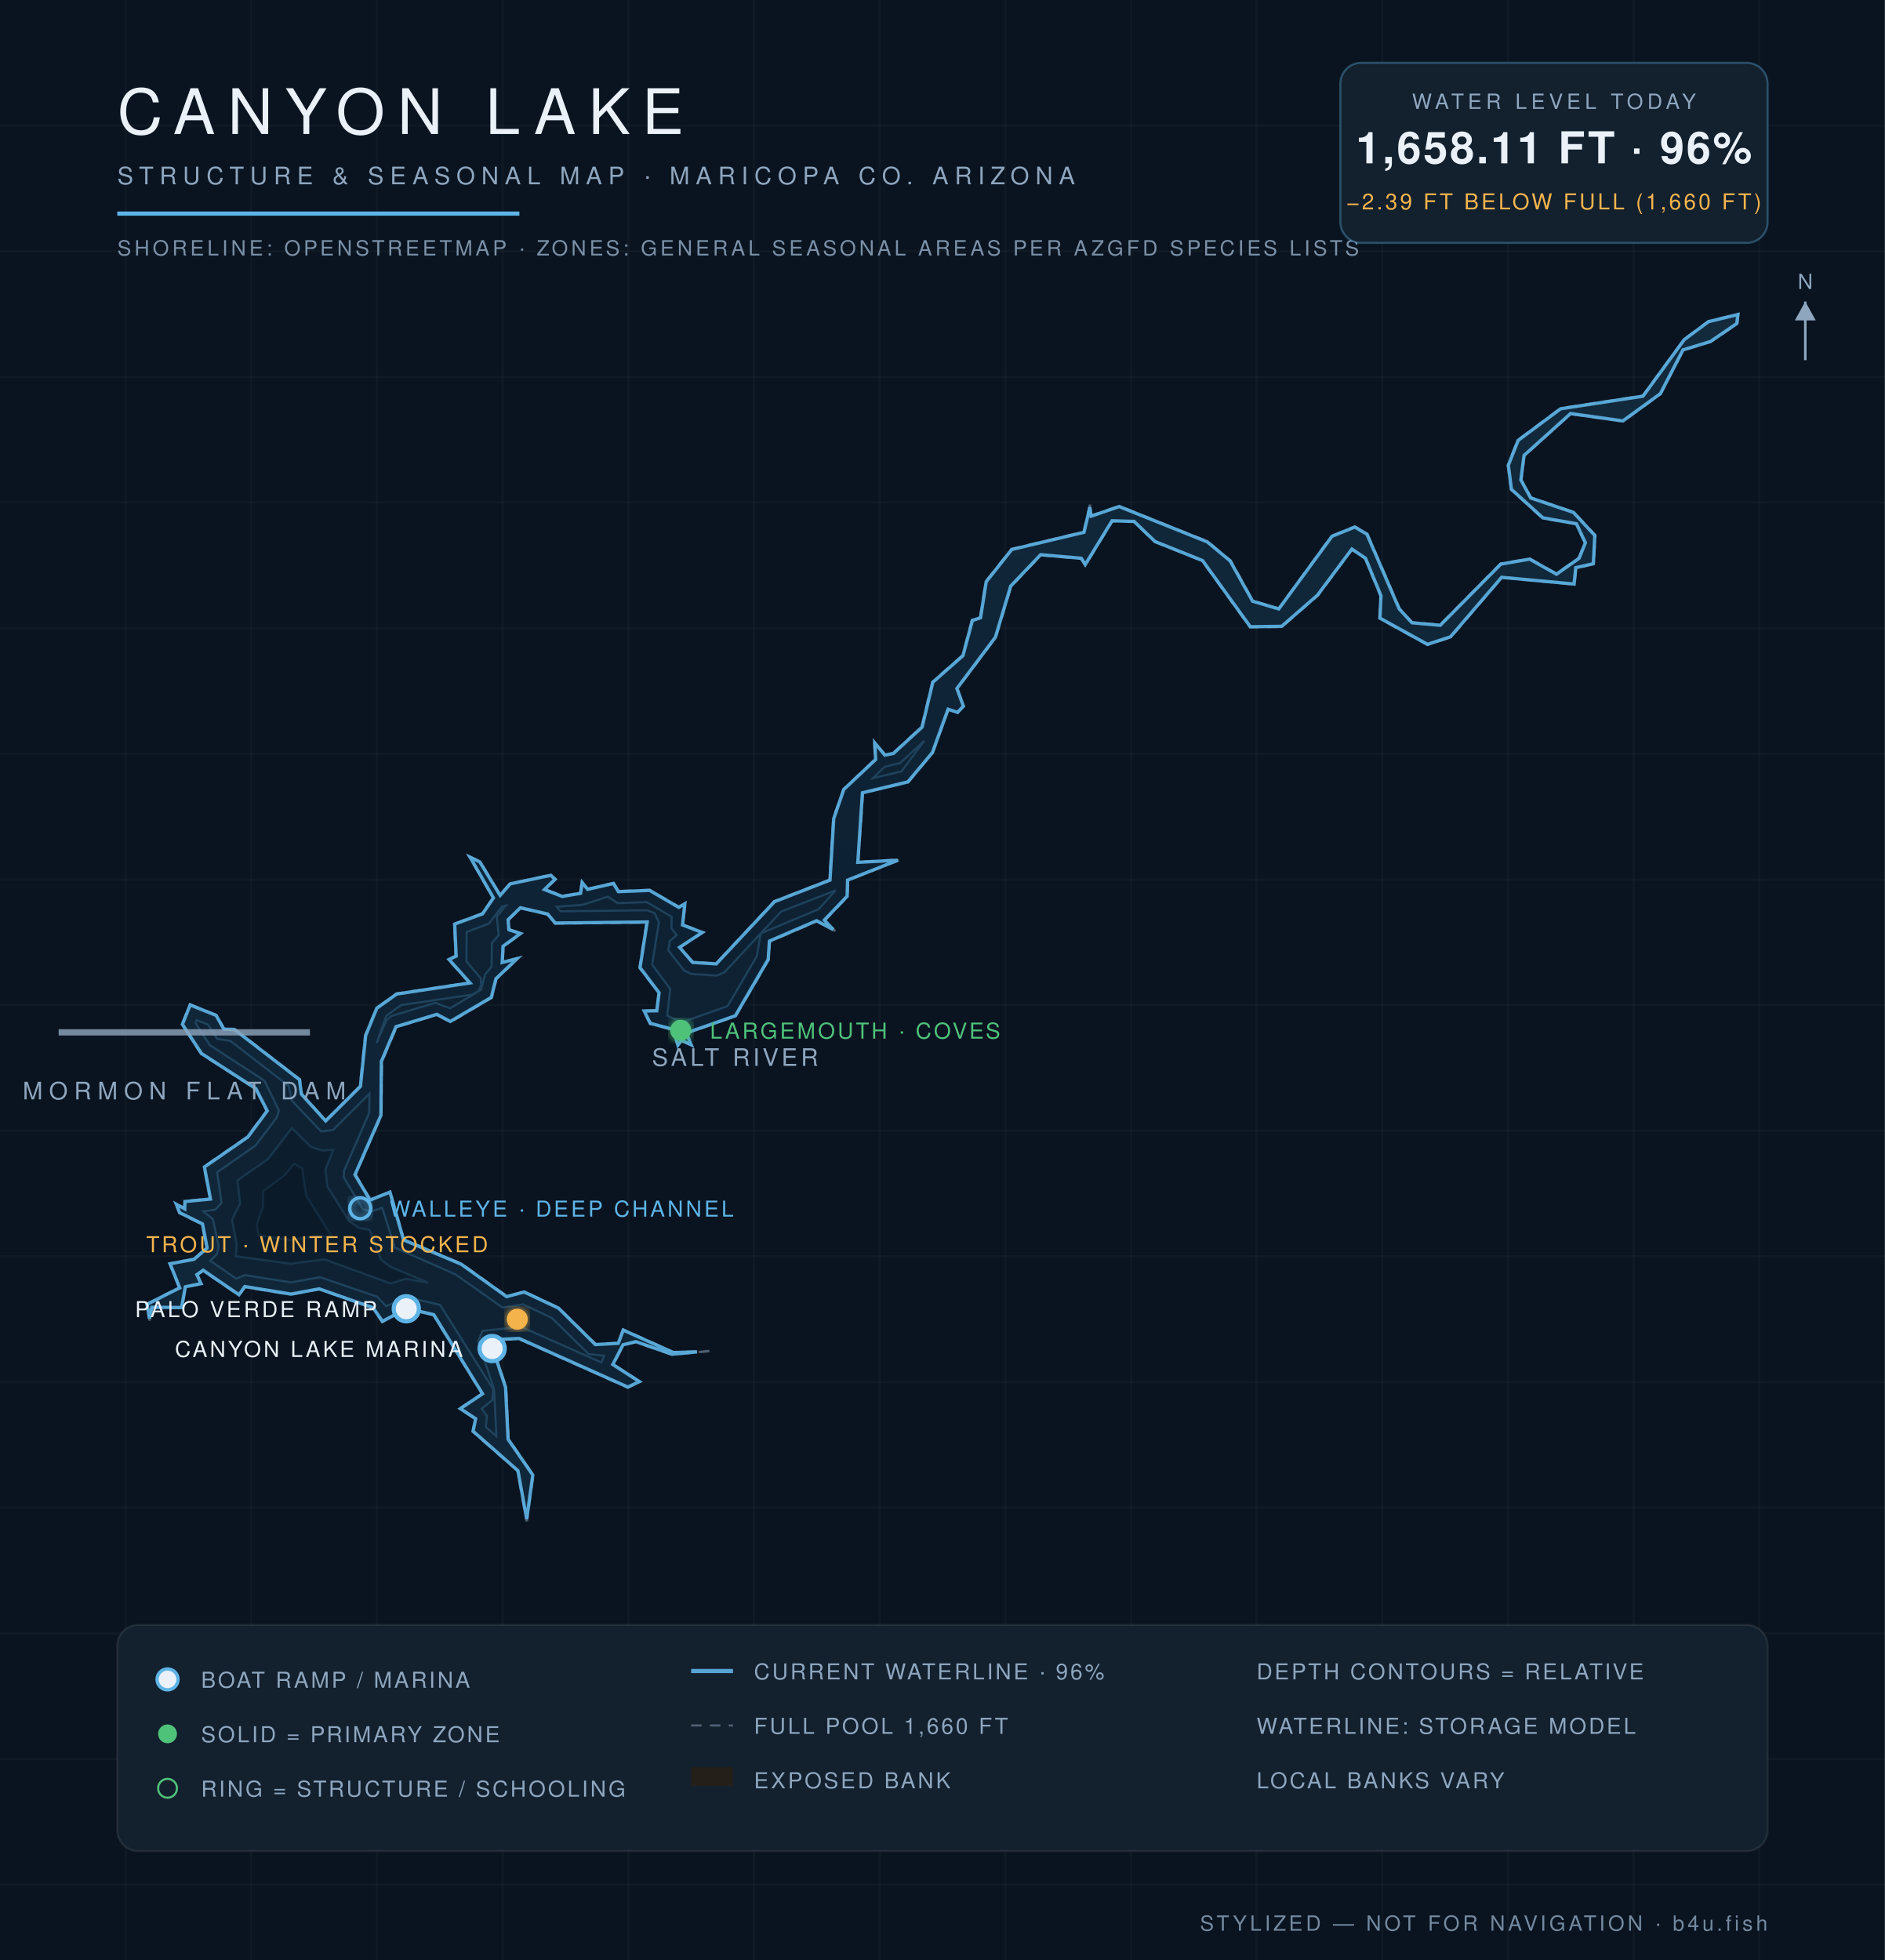
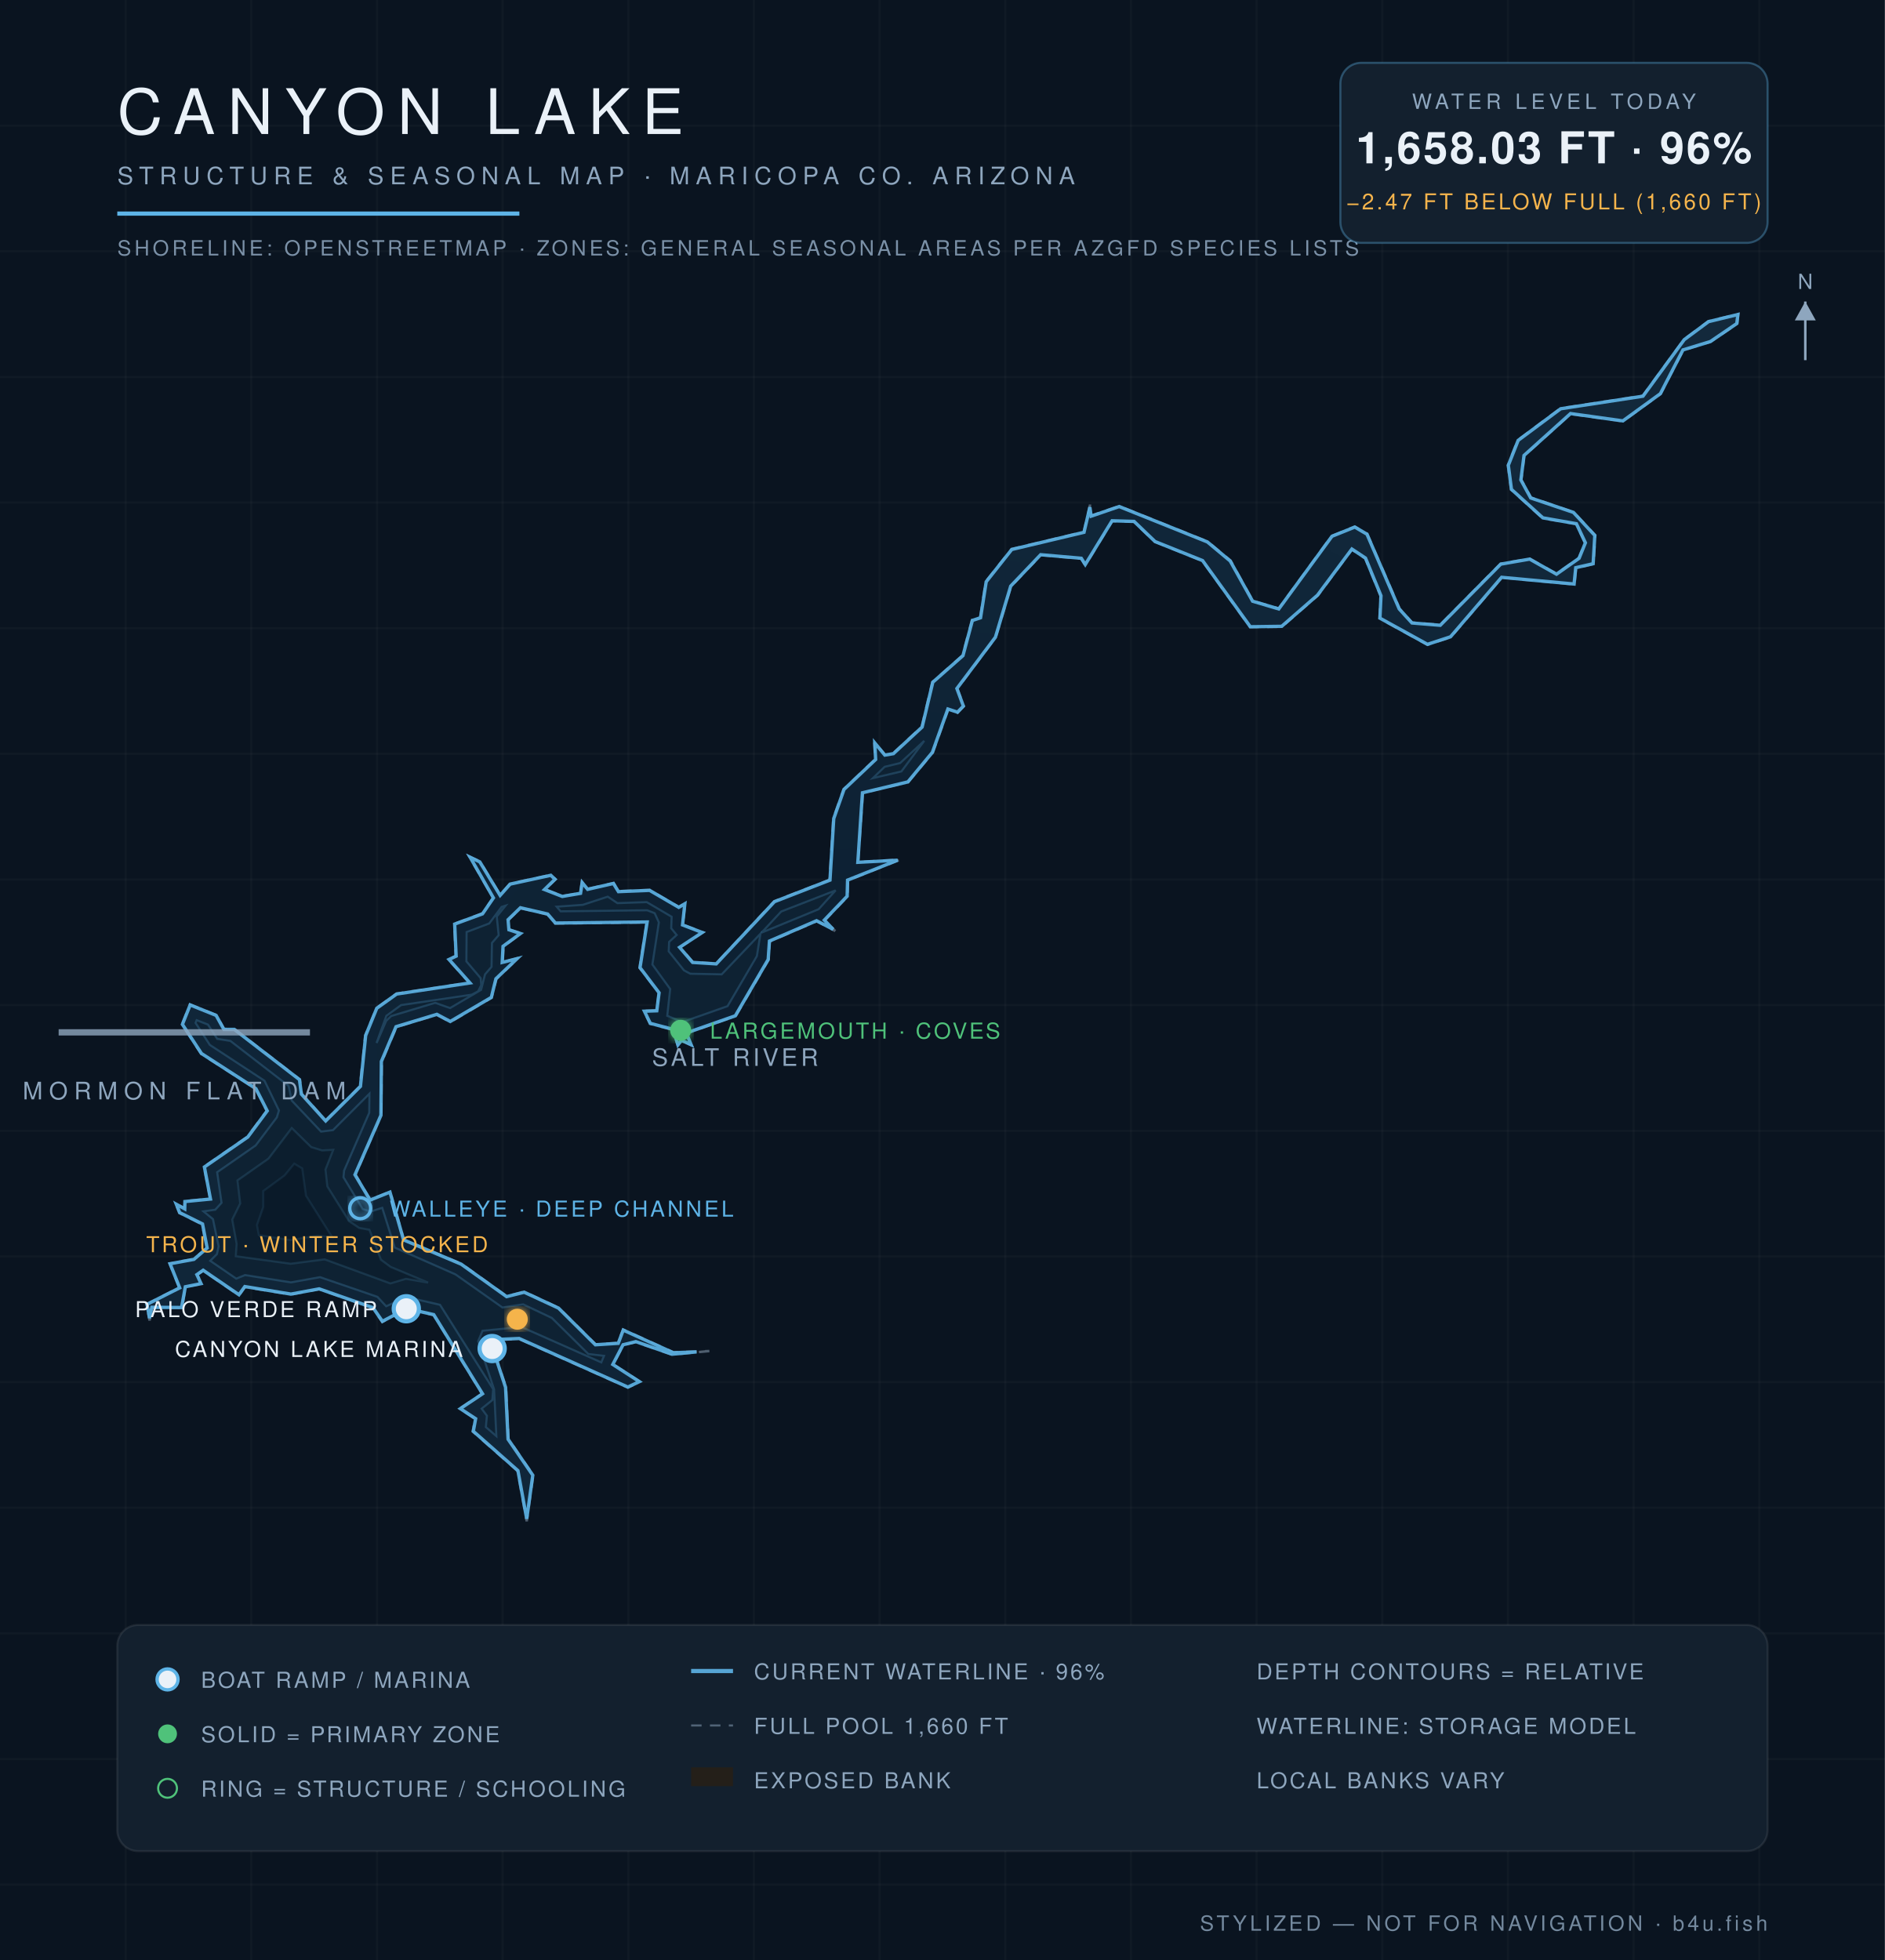
<svg xmlns="http://www.w3.org/2000/svg" viewBox="0 0 900 936" font-family="Helvetica,Arial,sans-serif">
  <defs>
    <radialGradient id="wg" cx="45%" cy="60%" r="80%">
      <stop offset="0%" stop-color="#0c1f31" />
      <stop offset="55%" stop-color="#102639" />
      <stop offset="100%" stop-color="#13293c" />
    </radialGradient>
    <filter id="glow">
      <feGaussianBlur stdDeviation="2.2" result="b" />
      <feMerge>
        <feMergeNode in="b" />
        <feMergeNode in="SourceGraphic" />
      </feMerge>
    </filter>
  </defs>
  <rect width="900" height="936" fill="#0a1420" />
  <g stroke="#ffffff" stroke-opacity="0.025">
    <line x1="60" y1="0" x2="60" y2="936" />
    <line x1="120" y1="0" x2="120" y2="936" />
    <line x1="180" y1="0" x2="180" y2="936" />
    <line x1="240" y1="0" x2="240" y2="936" />
    <line x1="300" y1="0" x2="300" y2="936" />
    <line x1="360" y1="0" x2="360" y2="936" />
    <line x1="420" y1="0" x2="420" y2="936" />
    <line x1="480" y1="0" x2="480" y2="936" />
    <line x1="540" y1="0" x2="540" y2="936" />
    <line x1="600" y1="0" x2="600" y2="936" />
    <line x1="660" y1="0" x2="660" y2="936" />
    <line x1="720" y1="0" x2="720" y2="936" />
    <line x1="780" y1="0" x2="780" y2="936" />
    <line x1="840" y1="0" x2="840" y2="936" />
    <line x1="0" y1="60" x2="900" y2="60" />
    <line x1="0" y1="120" x2="900" y2="120" />
    <line x1="0" y1="180" x2="900" y2="180" />
    <line x1="0" y1="240" x2="900" y2="240" />
    <line x1="0" y1="300" x2="900" y2="300" />
    <line x1="0" y1="360" x2="900" y2="360" />
    <line x1="0" y1="420" x2="900" y2="420" />
    <line x1="0" y1="480" x2="900" y2="480" />
    <line x1="0" y1="540" x2="900" y2="540" />
    <line x1="0" y1="600" x2="900" y2="600" />
    <line x1="0" y1="660" x2="900" y2="660" />
    <line x1="0" y1="720" x2="900" y2="720" />
    <line x1="0" y1="780" x2="900" y2="780" />
    <line x1="0" y1="840" x2="900" y2="840" />
    <line x1="0" y1="900" x2="900" y2="900" />
  </g>
  <path d="M 338.7,645.2 L 320.8,646.9 L 303.6,640.9 L 297.6,642.3 L 292.8,651.6 L 305.7,659.9 L 299.8,662.6 L 247.9,639.4 L 234.0,640.0 L 241.6,662.4 L 242.8,687.2 L 254.6,704.4 L 251.5,726.5 L 247.1,702.4 L 225.7,683.6 L 226.9,677.5 L 219.4,672.7 L 230.2,665.6 L 207.1,628.0 L 194.2,625.1 L 182.5,631.3 L 178.0,624.6 L 152.4,615.6 L 138.9,618.2 L 116.9,614.6 L 114.2,618.6 L 97.0,606.8 L 94.2,608.7 L 96.3,613.1 L 88.6,614.5 L 86.9,624.6 L 72.6,624.5 L 71.4,630.6 L 70.0,622.8 L 85.6,614.9 L 81.0,603.4 L 92.5,601.2 L 98.7,596.0 L 96.5,584.7 L 85.6,579.2 L 83.8,574.6 L 88.2,577.1 L 88.1,573.6 L 100.4,572.5 L 97.4,557.2 L 118.1,542.9 L 127.4,530.4 L 122.1,520.0 L 96.0,503.2 L 86.9,489.2 L 90.7,479.7 L 103.4,484.8 L 107.0,491.4 L 111.9,491.4 L 143.2,515.5 L 144.1,522.4 L 155.5,535.1 L 171.9,518.7 L 174.4,494.5 L 179.8,481.4 L 189.3,474.5 L 224.2,469.3 L 214.1,458.2 L 217.6,456.6 L 216.9,441.2 L 230.3,436.2 L 235.5,428.8 L 224.0,409.0 L 229.2,411.4 L 238.8,427.4 L 243.5,422.0 L 263.1,417.8 L 265.3,419.9 L 260.2,424.7 L 268.6,427.9 L 277.1,426.5 L 277.8,421.1 L 280.6,424.5 L 293.0,421.7 L 295.4,425.6 L 310.2,425.0 L 324.2,433.2 L 327.2,431.2 L 326.0,441.6 L 335.7,445.2 L 324.7,452.3 L 330.8,459.4 L 341.9,460.2 L 369.7,430.4 L 396.1,420.2 L 397.9,390.8 L 402.8,376.9 L 417.9,362.6 L 417.4,354.3 L 422.6,360.5 L 426.5,359.7 L 440.1,347.1 L 445.2,325.7 L 459.6,313.0 L 464.1,296.1 L 468.0,295.0 L 470.7,277.7 L 483.0,262.2 L 517.5,254.0 L 520.5,241.0 L 520.9,246.3 L 534.4,241.7 L 576.6,258.6 L 587.6,267.7 L 598.2,287.0 L 610.6,290.6 L 635.8,256.0 L 646.9,251.5 L 652.8,254.9 L 668.3,290.7 L 674.2,297.3 L 687.7,298.4 L 716.5,269.2 L 730.4,266.8 L 743.2,274.0 L 753.8,266.5 L 756.8,259.2 L 752.6,250.2 L 736.6,247.5 L 721.5,233.8 L 720.0,222.2 L 724.7,210.2 L 745.1,195.0 L 784.4,189.0 L 804.1,162.1 L 815.7,153.4 L 830.0,150.0 L 829.5,154.6 L 816.7,163.2 L 803.7,167.2 L 792.9,188.1 L 774.9,201.2 L 749.9,197.7 L 727.8,217.6 L 726.4,229.2 L 731.0,237.6 L 751.4,244.6 L 761.7,255.6 L 760.9,269.3 L 752.5,271.3 L 751.8,279.1 L 717.1,275.8 L 692.7,304.3 L 681.6,307.9 L 658.7,295.3 L 659.2,284.6 L 651.9,266.7 L 645.5,262.4 L 629.3,284.3 L 612.1,299.3 L 596.9,299.5 L 574.1,267.8 L 551.4,258.7 L 541.4,249.1 L 531.0,248.9 L 518.2,270.0 L 516.3,266.8 L 497.0,265.1 L 482.7,280.1 L 475.4,304.4 L 457.1,328.8 L 460.2,337.2 L 457.2,340.4 L 452.8,338.7 L 445.4,359.4 L 433.6,373.5 L 412.0,378.6 L 409.7,411.7 L 429.8,410.5 L 404.9,420.4 L 404.7,428.1 L 393.8,439.5 L 398.8,444.6 L 390.0,439.9 L 367.5,449.6 L 367.0,458.3 L 351.3,485.2 L 327.8,493.5 L 330.3,499.3 L 325.4,496.9 L 323.7,499.5 L 321.3,491.8 L 310.4,488.9 L 307.4,482.7 L 313.5,482.6 L 314.6,474.1 L 305.4,462.2 L 308.8,440.5 L 265.1,441.0 L 261.4,436.7 L 248.5,433.7 L 242.8,439.2 L 243.2,443.9 L 248.9,445.7 L 240.4,452.0 L 240.0,459.6 L 247.6,457.4 L 237.0,467.5 L 234.7,476.5 L 215.0,488.1 L 208.6,484.6 L 189.3,490.4 L 182.3,507.0 L 182.0,532.6 L 169.7,561.0 L 176.8,572.9 L 186.3,569.1 L 192.8,592.0 L 220.3,603.5 L 242.0,619.1 L 250.3,616.8 L 266.8,624.6 L 284.4,642.0 L 295.1,641.3 L 297.5,634.9 L 321.6,645.8 L 338.7,645.2 Z" fill="#241f19" fill-opacity="0.9" stroke="#8ea6be" stroke-opacity="0.5" stroke-width="1.2" stroke-dasharray="5 4" />
-   <path d="M 332.8,645.6 L 320.9,646.7 L 303.6,640.7 L 297.5,642.2 L 292.6,651.6 L 305.3,659.8 L 299.8,662.4 L 247.9,639.2 L 233.9,639.8 L 241.4,662.5 L 242.6,687.3 L 254.4,704.4 L 251.5,725.4 L 247.3,702.3 L 225.9,683.5 L 227.1,677.5 L 219.8,672.7 L 230.4,665.6 L 207.1,627.8 L 194.2,624.9 L 182.6,631.0 L 178.1,624.5 L 152.4,615.5 L 138.9,618.0 L 116.9,614.4 L 114.1,618.3 L 97.0,606.6 L 94.0,608.7 L 96.0,613.0 L 88.5,614.5 L 86.7,624.4 L 72.5,624.3 L 71.4,629.6 L 70.2,622.9 L 85.8,615.0 L 81.2,603.5 L 92.6,601.4 L 98.9,596.0 L 96.7,584.5 L 85.8,579.1 L 84.2,575.1 L 88.2,577.3 L 88.3,573.8 L 100.5,572.6 L 97.6,557.3 L 118.3,543.0 L 127.6,530.5 L 122.2,519.9 L 96.2,503.1 L 87.1,489.2 L 90.8,479.9 L 103.2,484.9 L 106.9,491.5 L 111.9,491.6 L 143.0,515.6 L 143.9,522.5 L 155.5,535.3 L 172.1,518.8 L 174.6,494.5 L 179.9,481.5 L 189.4,474.7 L 224.4,469.4 L 214.4,458.2 L 217.8,456.6 L 217.1,441.3 L 230.4,436.4 L 235.6,428.8 L 224.5,409.4 L 229.1,411.6 L 238.8,427.6 L 243.6,422.1 L 263.0,418.0 L 265.0,419.9 L 260.0,424.8 L 268.5,428.1 L 277.2,426.6 L 278.0,421.5 L 280.6,424.7 L 292.9,421.9 L 295.3,425.8 L 310.2,425.2 L 324.1,433.3 L 327.0,431.6 L 325.9,441.7 L 335.3,445.3 L 324.5,452.4 L 330.7,459.6 L 342.0,460.3 L 369.8,430.6 L 396.3,420.3 L 398.1,390.9 L 402.9,377.0 L 418.1,362.7 L 417.7,354.8 L 422.5,360.6 L 426.6,359.8 L 440.3,347.2 L 445.4,325.8 L 459.8,313.1 L 464.3,296.3 L 468.2,295.0 L 470.9,277.8 L 483.1,262.4 L 517.6,254.2 L 520.4,242.2 L 521.0,246.5 L 534.4,241.9 L 576.5,258.8 L 587.4,267.9 L 598.1,287.1 L 610.6,290.8 L 636.0,256.1 L 646.9,251.7 L 652.7,255.1 L 668.1,290.8 L 674.2,297.4 L 687.7,298.6 L 716.6,269.4 L 730.4,267.0 L 743.2,274.2 L 754.0,266.6 L 757.0,259.2 L 752.7,250.1 L 736.7,247.3 L 721.7,233.7 L 720.2,222.2 L 724.9,210.3 L 745.2,195.2 L 784.5,189.2 L 804.2,162.2 L 815.8,153.6 L 829.8,150.2 L 829.3,154.5 L 816.7,163.1 L 803.6,167.1 L 792.8,188.0 L 774.9,201.0 L 749.9,197.5 L 727.7,217.5 L 726.2,229.2 L 730.9,237.8 L 751.3,244.7 L 761.5,255.7 L 760.8,269.2 L 752.4,271.1 L 751.6,278.9 L 717.0,275.7 L 692.6,304.1 L 681.6,307.7 L 658.9,295.2 L 659.4,284.5 L 652.0,266.6 L 645.5,262.2 L 629.1,284.2 L 612.0,299.1 L 597.0,299.3 L 574.2,267.7 L 551.5,258.6 L 541.5,249.0 L 531.0,248.7 L 518.2,269.6 L 516.3,266.6 L 496.9,264.9 L 482.6,279.9 L 475.3,304.3 L 456.9,328.8 L 460.0,337.2 L 457.2,340.2 L 452.7,338.7 L 445.2,359.4 L 433.5,373.4 L 411.8,378.6 L 409.6,411.8 L 428.7,410.8 L 404.7,420.3 L 404.5,428.0 L 393.6,439.4 L 397.8,443.9 L 389.9,439.7 L 367.4,449.4 L 366.8,458.2 L 351.1,485.1 L 327.7,493.3 L 330.0,498.9 L 325.4,496.8 L 323.7,499.1 L 321.5,491.6 L 310.5,488.7 L 307.6,482.8 L 313.6,482.7 L 314.7,474.1 L 305.6,462.1 L 309.0,440.3 L 265.1,440.8 L 261.5,436.5 L 248.5,433.5 L 242.6,439.2 L 243.0,444.0 L 248.5,445.8 L 240.2,451.9 L 239.8,459.6 L 246.9,457.8 L 236.8,467.4 L 234.6,476.3 L 215.0,487.8 L 208.6,484.4 L 189.1,490.3 L 182.1,506.9 L 181.9,532.6 L 169.5,561.0 L 176.7,573.1 L 186.2,569.3 L 192.7,592.1 L 220.2,603.7 L 241.9,619.2 L 250.3,617.0 L 266.7,624.7 L 284.3,642.1 L 295.2,641.5 L 297.6,635.2 L 321.5,645.9 L 332.8,645.6 Z" fill="url(#wg)" stroke="#5eb4e7" stroke-opacity="0.9" stroke-width="1.6" />
-   <path d="M 100.4,602.1 L 103.6,598.9 L 104.4,595.2 L 101.7,582.2 L 97.1,578.5 L 102.8,577.7 L 105.8,574.4 L 103.7,559.8 L 122.1,547.0 L 132.2,533.6 L 133.2,530.3 L 126.3,516.1 L 100.2,499.1 L 93.4,488.6 L 93.9,487.2 L 99.3,489.3 L 103.7,496.1 L 110.0,497.1 L 137.8,518.6 L 139.3,525.6 L 153.3,540.3 L 159.0,539.7 L 176.4,522.3 L 176.3,531.4 L 164.3,559.0 L 164.1,562.2 L 173.2,577.4 L 177.0,578.6 L 182.5,576.8 L 188.5,595.8 L 217.5,608.6 L 239.9,624.4 L 249.8,622.9 L 263.5,629.4 L 281.0,646.6 L 288.5,647.5 L 287.1,650.6 L 249.0,633.7 L 230.4,635.5 L 228.3,640.5 L 235.9,663.5 L 237.0,685.8 L 232.0,681.5 L 232.5,676.1 L 230.0,672.7 L 235.1,668.6 L 235.5,663.4 L 210.1,623.1 L 194.0,619.4 L 184.4,623.8 L 180.2,619.3 L 152.8,609.9 L 138.9,612.4 L 117.0,608.9 L 112.8,610.6 L 100.4,602.1 Z" fill="#0e2233" stroke="#5eb4e7" stroke-opacity="0.22" stroke-width="1" />
-   <path d="M 179.8,498.1 L 184.5,485.1 L 191.5,480.0 L 225.3,475.0 L 228.3,473.4 L 229.8,470.4 L 229.5,467.1 L 222.7,459.1 L 222.8,445.1 L 233.5,441.0 L 239.5,433.1 L 241.5,432.5 L 237.2,437.7 L 238.1,446.6 L 234.9,450.3 L 234.7,461.7 L 231.6,465.3 L 229.7,472.7 L 214.9,481.5 L 207.8,478.9 L 186.8,485.2 L 184.4,487.5 L 179.8,498.1 Z" fill="#0e2233" stroke="#5eb4e7" stroke-opacity="0.22" stroke-width="1" />
-   <path d="M 265.8,433.0 L 278.3,432.1 L 290.2,428.2 L 294.8,431.3 L 308.8,430.8 L 320.7,437.8 L 320.6,443.3 L 323.1,446.5 L 319.8,449.4 L 319.1,453.8 L 326.6,463.4 L 330.1,465.1 L 342.4,465.9 L 345.9,464.3 L 373.0,435.3 L 399.0,425.2 L 390.9,434.2 L 363.2,445.8 L 361.4,456.6 L 347.4,480.5 L 325.8,488.1 L 318.6,485.1 L 320.0,472.3 L 311.4,460.6 L 314.6,440.5 L 312.6,436.1 L 309.0,434.7 L 267.7,435.2 L 265.8,433.0 Z" fill="#0e2233" stroke="#5eb4e7" stroke-opacity="0.22" stroke-width="1" />
+   <path d="M 332.6,645.6 L 320.9,646.7 L 303.6,640.7 L 297.5,642.2 L 292.6,651.6 L 305.3,659.8 L 299.8,662.4 L 247.9,639.2 L 233.9,639.8 L 241.4,662.5 L 242.6,687.3 L 254.4,704.5 L 251.5,725.3 L 247.3,702.3 L 226.0,683.5 L 227.1,677.5 L 219.8,672.7 L 230.4,665.6 L 207.1,627.8 L 194.2,624.9 L 182.6,631.0 L 178.1,624.5 L 152.4,615.5 L 138.9,618.0 L 116.9,614.4 L 114.1,618.3 L 97.0,606.6 L 94.0,608.7 L 96.0,613.0 L 88.5,614.5 L 86.7,624.4 L 72.5,624.3 L 71.4,629.5 L 70.2,622.9 L 85.8,615.0 L 81.2,603.5 L 92.6,601.4 L 98.9,596.0 L 96.7,584.5 L 85.8,579.1 L 84.2,575.1 L 88.2,577.3 L 88.3,573.8 L 100.5,572.6 L 97.6,557.3 L 118.3,543.0 L 127.6,530.5 L 122.2,519.9 L 96.2,503.1 L 87.1,489.2 L 90.8,479.9 L 103.2,484.9 L 106.9,491.6 L 111.9,491.6 L 143.0,515.6 L 143.9,522.5 L 155.5,535.3 L 172.1,518.8 L 174.6,494.5 L 179.9,481.5 L 189.4,474.7 L 224.4,469.4 L 214.4,458.2 L 217.8,456.6 L 217.1,441.3 L 230.4,436.4 L 235.6,428.8 L 224.5,409.4 L 229.1,411.6 L 238.8,427.6 L 243.6,422.2 L 263.0,418.0 L 265.0,419.9 L 260.0,424.8 L 268.5,428.1 L 277.2,426.6 L 278.0,421.5 L 280.6,424.7 L 292.9,421.9 L 295.3,425.8 L 310.2,425.2 L 324.1,433.3 L 327.0,431.6 L 325.9,441.7 L 335.3,445.3 L 324.5,452.4 L 330.7,459.6 L 342.0,460.3 L 369.8,430.6 L 396.3,420.3 L 398.1,390.9 L 403.0,377.0 L 418.1,362.7 L 417.7,354.8 L 422.5,360.6 L 426.6,359.9 L 440.3,347.2 L 445.4,325.8 L 459.8,313.1 L 464.3,296.3 L 468.2,295.0 L 470.9,277.8 L 483.1,262.4 L 517.6,254.2 L 520.4,242.2 L 521.0,246.5 L 534.4,241.9 L 576.5,258.8 L 587.4,267.9 L 598.1,287.1 L 610.6,290.8 L 636.0,256.1 L 646.9,251.7 L 652.7,255.1 L 668.1,290.8 L 674.2,297.5 L 687.7,298.6 L 716.6,269.4 L 730.4,267.0 L 743.2,274.2 L 754.0,266.6 L 757.0,259.2 L 752.7,250.1 L 736.7,247.3 L 721.7,233.7 L 720.2,222.2 L 724.9,210.3 L 745.2,195.2 L 784.5,189.2 L 804.2,162.2 L 815.8,153.6 L 829.8,150.2 L 829.3,154.5 L 816.7,163.1 L 803.6,167.1 L 792.8,188.0 L 774.9,201.0 L 749.9,197.5 L 727.7,217.5 L 726.2,229.2 L 730.9,237.8 L 751.3,244.7 L 761.5,255.7 L 760.7,269.2 L 752.4,271.1 L 751.6,278.9 L 717.0,275.7 L 692.6,304.1 L 681.6,307.7 L 658.9,295.2 L 659.4,284.5 L 652.0,266.5 L 645.5,262.2 L 629.1,284.2 L 612.0,299.1 L 597.0,299.3 L 574.2,267.7 L 551.5,258.6 L 541.5,249.0 L 531.0,248.7 L 518.2,269.6 L 516.3,266.6 L 496.9,264.9 L 482.6,279.9 L 475.3,304.3 L 456.9,328.8 L 460.0,337.2 L 457.2,340.1 L 452.6,338.6 L 445.2,359.3 L 433.5,373.4 L 411.8,378.6 L 409.6,411.8 L 428.6,410.8 L 404.7,420.3 L 404.5,428.0 L 393.6,439.4 L 397.8,443.8 L 389.9,439.7 L 367.4,449.4 L 366.8,458.2 L 351.1,485.1 L 327.7,493.3 L 330.0,498.9 L 325.4,496.8 L 323.7,499.0 L 321.5,491.6 L 310.5,488.7 L 307.7,482.9 L 313.6,482.7 L 314.7,474.1 L 305.6,462.1 L 309.0,440.3 L 265.2,440.8 L 261.5,436.5 L 248.5,433.5 L 242.6,439.2 L 243.0,444.0 L 248.5,445.8 L 240.2,451.9 L 239.8,459.6 L 246.9,457.8 L 236.8,467.4 L 234.6,476.3 L 215.0,487.8 L 208.6,484.4 L 189.1,490.3 L 182.1,506.9 L 181.9,532.6 L 169.5,561.0 L 176.7,573.1 L 186.2,569.3 L 192.7,592.1 L 220.2,603.7 L 241.9,619.2 L 250.3,617.1 L 266.7,624.7 L 284.3,642.2 L 295.2,641.5 L 297.6,635.2 L 321.5,646.0 L 332.6,645.6 Z" fill="url(#wg)" stroke="#5eb4e7" stroke-opacity="0.9" stroke-width="1.6" />
+   <path d="M 100.4,602.1 L 103.6,598.9 L 104.4,595.2 L 101.7,582.2 L 97.2,578.5 L 102.8,577.7 L 105.8,574.4 L 103.7,559.8 L 122.1,547.0 L 132.2,533.6 L 133.2,530.3 L 126.3,516.1 L 100.2,499.0 L 93.4,488.5 L 93.9,487.2 L 99.3,489.3 L 103.7,496.1 L 110.0,497.1 L 137.8,518.6 L 139.3,525.6 L 153.3,540.4 L 159.0,539.7 L 176.4,522.3 L 176.3,531.4 L 164.3,559.0 L 164.0,562.2 L 173.2,577.4 L 177.0,578.6 L 182.5,576.8 L 188.5,595.8 L 217.5,608.6 L 239.9,624.4 L 249.8,622.9 L 263.5,629.4 L 280.9,646.6 L 288.4,647.5 L 287.1,650.6 L 249.0,633.7 L 230.4,635.5 L 228.3,640.5 L 235.9,663.5 L 237.0,685.8 L 232.0,681.5 L 232.5,676.1 L 230.0,672.7 L 235.1,668.6 L 235.5,663.4 L 210.1,623.1 L 194.0,619.4 L 184.4,623.8 L 180.2,619.3 L 152.8,609.9 L 138.9,612.4 L 117.0,608.9 L 112.8,610.6 L 100.4,602.1 Z" fill="#0e2233" stroke="#5eb4e7" stroke-opacity="0.22" stroke-width="1" />
+   <path d="M 179.8,498.1 L 184.5,485.1 L 191.5,480.0 L 225.3,475.0 L 228.3,473.4 L 229.8,470.4 L 229.5,467.1 L 222.7,459.1 L 222.8,445.1 L 233.6,441.0 L 239.5,433.1 L 241.4,432.5 L 237.2,437.7 L 238.1,446.6 L 234.9,450.3 L 234.7,461.7 L 231.6,465.3 L 229.7,472.7 L 214.9,481.4 L 207.8,478.9 L 186.8,485.2 L 184.4,487.5 L 179.8,498.1 Z" fill="#0e2233" stroke="#5eb4e7" stroke-opacity="0.22" stroke-width="1" />
+   <path d="M 265.8,433.0 L 278.3,432.1 L 290.2,428.2 L 294.8,431.3 L 308.8,430.8 L 320.7,437.8 L 320.5,443.3 L 323.1,446.5 L 319.5,449.8 L 319.3,454.3 L 326.6,463.4 L 329.6,465.0 L 344.6,465.3 L 363.1,445.9 L 361.4,456.6 L 347.4,480.5 L 325.8,488.1 L 318.6,485.1 L 320.0,472.3 L 311.5,460.6 L 314.6,440.5 L 312.6,436.1 L 309.0,434.7 L 267.7,435.2 L 265.8,433.0 Z" fill="#0e2233" stroke="#5eb4e7" stroke-opacity="0.22" stroke-width="1" />
+   <path d="M 363.6,445.4 L 373.0,435.3 L 399.0,425.2 L 390.9,434.2 L 363.6,445.4 Z" fill="#0e2233" stroke="#5eb4e7" stroke-opacity="0.22" stroke-width="1" />
  <path d="M 416.8,371.6 L 422.4,366.2 L 429.8,364.4 L 441.3,353.8 L 430.4,368.4 L 416.8,371.6 Z" fill="#0e2233" stroke="#5eb4e7" stroke-opacity="0.22" stroke-width="1" />
-   <path d="M 112.6,599.9 L 113.0,594.0 L 110.8,582.4 L 114.7,574.7 L 113.4,563.7 L 128.2,553.3 L 139.3,538.7 L 148.6,547.8 L 153.8,549.4 L 159.1,549.1 L 155.4,558.5 L 156.3,566.6 L 166.7,583.2 L 171.5,586.4 L 176.4,587.3 L 181.9,601.6 L 186.5,605.0 L 204.5,612.6 L 193.8,610.7 L 186.4,612.9 L 155.0,601.4 L 138.8,603.5 L 112.6,599.9 Z" fill="#0c1e2e" stroke="#5eb4e7" stroke-opacity="0.15" stroke-width="1" />
-   <path d="M 123.5,589.8 L 122.6,585.0 L 125.6,576.4 L 125.7,568.8 L 135.9,561.3 L 140.5,555.7 L 144.3,558.0 L 146.1,570.9 L 158.6,590.9 L 151.6,590.1 L 138.6,592.2 L 123.5,589.8 Z" fill="#0a1a29" stroke="#5eb4e7" stroke-opacity="0.1" stroke-width="1" />
+   <path d="M 112.6,599.9 L 113.0,594.0 L 110.9,582.4 L 114.7,574.7 L 113.4,563.7 L 128.2,553.3 L 139.3,538.7 L 148.6,547.8 L 153.8,549.4 L 159.1,549.1 L 155.4,558.5 L 156.3,566.6 L 166.7,583.2 L 171.5,586.4 L 176.4,587.3 L 181.9,601.6 L 186.5,605.0 L 204.4,612.5 L 193.8,610.7 L 186.4,612.9 L 155.0,601.4 L 138.8,603.5 L 112.6,599.9 Z" fill="#0c1e2e" stroke="#5eb4e7" stroke-opacity="0.15" stroke-width="1" />
+   <path d="M 123.6,589.8 L 122.7,585.0 L 125.7,576.4 L 125.7,568.8 L 135.9,561.3 L 140.5,555.7 L 144.3,558.0 L 146.1,571.0 L 158.6,590.8 L 151.6,590.1 L 138.6,592.2 L 123.6,589.8 Z" fill="#0a1a29" stroke="#5eb4e7" stroke-opacity="0.1" stroke-width="1" />
  <text x="351" y="509" fill="#8ea6be" font-size="11.5" letter-spacing="1.6" text-anchor="middle">SALT RIVER</text>
  <line x1="28" y1="493" x2="148" y2="493" stroke="#8ea6be" stroke-width="3" stroke-opacity="0.8" />
  <text x="88" y="525" fill="#8ea6be" font-size="11.5" letter-spacing="3" text-anchor="middle">MORMON FLAT DAM</text>
  <circle cx="194" cy="625" r="6" fill="#eaf1f8" stroke="#5eb4e7" stroke-width="2" />
  <text x="180" y="629" fill="#eaf1f8" font-size="10.5" letter-spacing="1.2" text-anchor="end">PALO VERDE RAMP</text>
  <circle cx="235" cy="644" r="6" fill="#eaf1f8" stroke="#5eb4e7" stroke-width="2" />
  <text x="221" y="648" fill="#eaf1f8" font-size="10.5" letter-spacing="1.2" text-anchor="end">CANYON LAKE MARINA</text>
  <circle cx="172" cy="577" r="5" fill="none" stroke="#5eb4e7" stroke-width="1.6" filter="url(#glow)" />
  <text x="186" y="581" fill="#5eb4e7" font-size="10.5" letter-spacing="1.2" text-anchor="start">WALLEYE · DEEP CHANNEL</text>
  <circle cx="325" cy="492" r="5" fill="#4fc27a" filter="url(#glow)" />
  <text x="339" y="496" fill="#4fc27a" font-size="10.5" letter-spacing="1.2" text-anchor="start">LARGEMOUTH · COVES</text>
  <circle cx="247" cy="630" r="5" fill="#f5b44c" filter="url(#glow)" />
  <text x="233" y="598" fill="#f5b44c" font-size="10.5" letter-spacing="1.2" text-anchor="end">TROUT · WINTER STOCKED</text>
  <text x="56" y="64" fill="#eaf1f8" font-size="30" letter-spacing="6" font-weight="300">CANYON LAKE</text>
  <text x="56" y="88" fill="#8ea6be" font-size="11.5" letter-spacing="3">STRUCTURE &amp; SEASONAL MAP · MARICOPA CO. ARIZONA</text>
  <line x1="56" y1="102" x2="248" y2="102" stroke="#5eb4e7" stroke-width="2" />
  <text x="56" y="122" fill="#8ea6be" font-size="10" letter-spacing="1.5" opacity="0.85">SHORELINE: OPENSTREETMAP · ZONES: GENERAL SEASONAL AREAS PER AZGFD SPECIES LISTS</text>
  <g>
    <rect x="640" y="30" width="204" height="86" rx="10" fill="#13202e" stroke="#5eb4e7" stroke-opacity="0.35" />
    <text x="742" y="52" fill="#8ea6be" font-size="10" letter-spacing="2" text-anchor="middle">WATER LEVEL TODAY</text>
-     <text x="742" y="78" fill="#eaf1f8" font-size="21" letter-spacing="1" text-anchor="middle" font-weight="600">1,658.11 FT · 96%</text>
-     <text x="742" y="100" fill="#f5b44c" font-size="10.5" letter-spacing="1.2" text-anchor="middle">−2.39 FT BELOW FULL (1,660 FT)</text>
+     <text x="742" y="78" fill="#eaf1f8" font-size="21" letter-spacing="1" text-anchor="middle" font-weight="600">1,658.03 FT · 96%</text>
+     <text x="742" y="100" fill="#f5b44c" font-size="10.5" letter-spacing="1.2" text-anchor="middle">−2.47 FT BELOW FULL (1,660 FT)</text>
  </g>
  <g font-size="10.5" letter-spacing="1.1">
    <rect x="56" y="776" width="788" height="108" rx="10" fill="#13202e" stroke="#ffffff" stroke-opacity="0.08" />
    <circle cx="80" cy="802" r="5" fill="#eaf1f8" stroke="#5eb4e7" stroke-width="1.6" />
    <text x="96" y="806" fill="#8ea6be">BOAT RAMP / MARINA</text>
    <circle cx="80" cy="828" r="4.5" fill="#4fc27a" />
    <text x="96" y="832" fill="#8ea6be">SOLID = PRIMARY ZONE</text>
    <circle cx="80" cy="854" r="4.5" fill="none" stroke="#4fc27a" />
    <text x="96" y="858" fill="#8ea6be">RING = STRUCTURE / SCHOOLING</text>
    <line x1="330" y1="798" x2="350" y2="798" stroke="#5eb4e7" stroke-opacity="0.9" stroke-width="2" />
    <text x="360" y="802" fill="#8ea6be">CURRENT WATERLINE · 96%</text>
    <line x1="330" y1="824" x2="350" y2="824" stroke="#8ea6be" stroke-opacity="0.5" stroke-dasharray="5 4" />
    <text x="360" y="828" fill="#8ea6be">FULL POOL 1,660 FT</text>
    <rect x="330" y="844" width="20" height="9" fill="#241f19" />
    <text x="360" y="854" fill="#8ea6be">EXPOSED BANK</text>
    <text x="600" y="802" fill="#8ea6be">DEPTH CONTOURS = RELATIVE</text>
    <text x="600" y="828" fill="#8ea6be">WATERLINE: STORAGE MODEL</text>
    <text x="600" y="854" fill="#8ea6be">LOCAL BANKS VARY</text>
  </g>
  <text x="844" y="922" fill="#8ea6be" font-size="10" letter-spacing="1.5" text-anchor="end" opacity="0.8">STYLIZED — NOT FOR NAVIGATION · b4u.fish</text>
  <g transform="translate(862,158)" stroke="#8ea6be" fill="#8ea6be">
    <line x1="0" y1="14" x2="0" y2="-14" stroke-width="1.2" />
    <path d="M 0,-14 l 5,9 h -10 z" stroke="none" />
    <text x="0" y="-20" font-size="10" text-anchor="middle" stroke="none">N</text>
  </g>
</svg>
